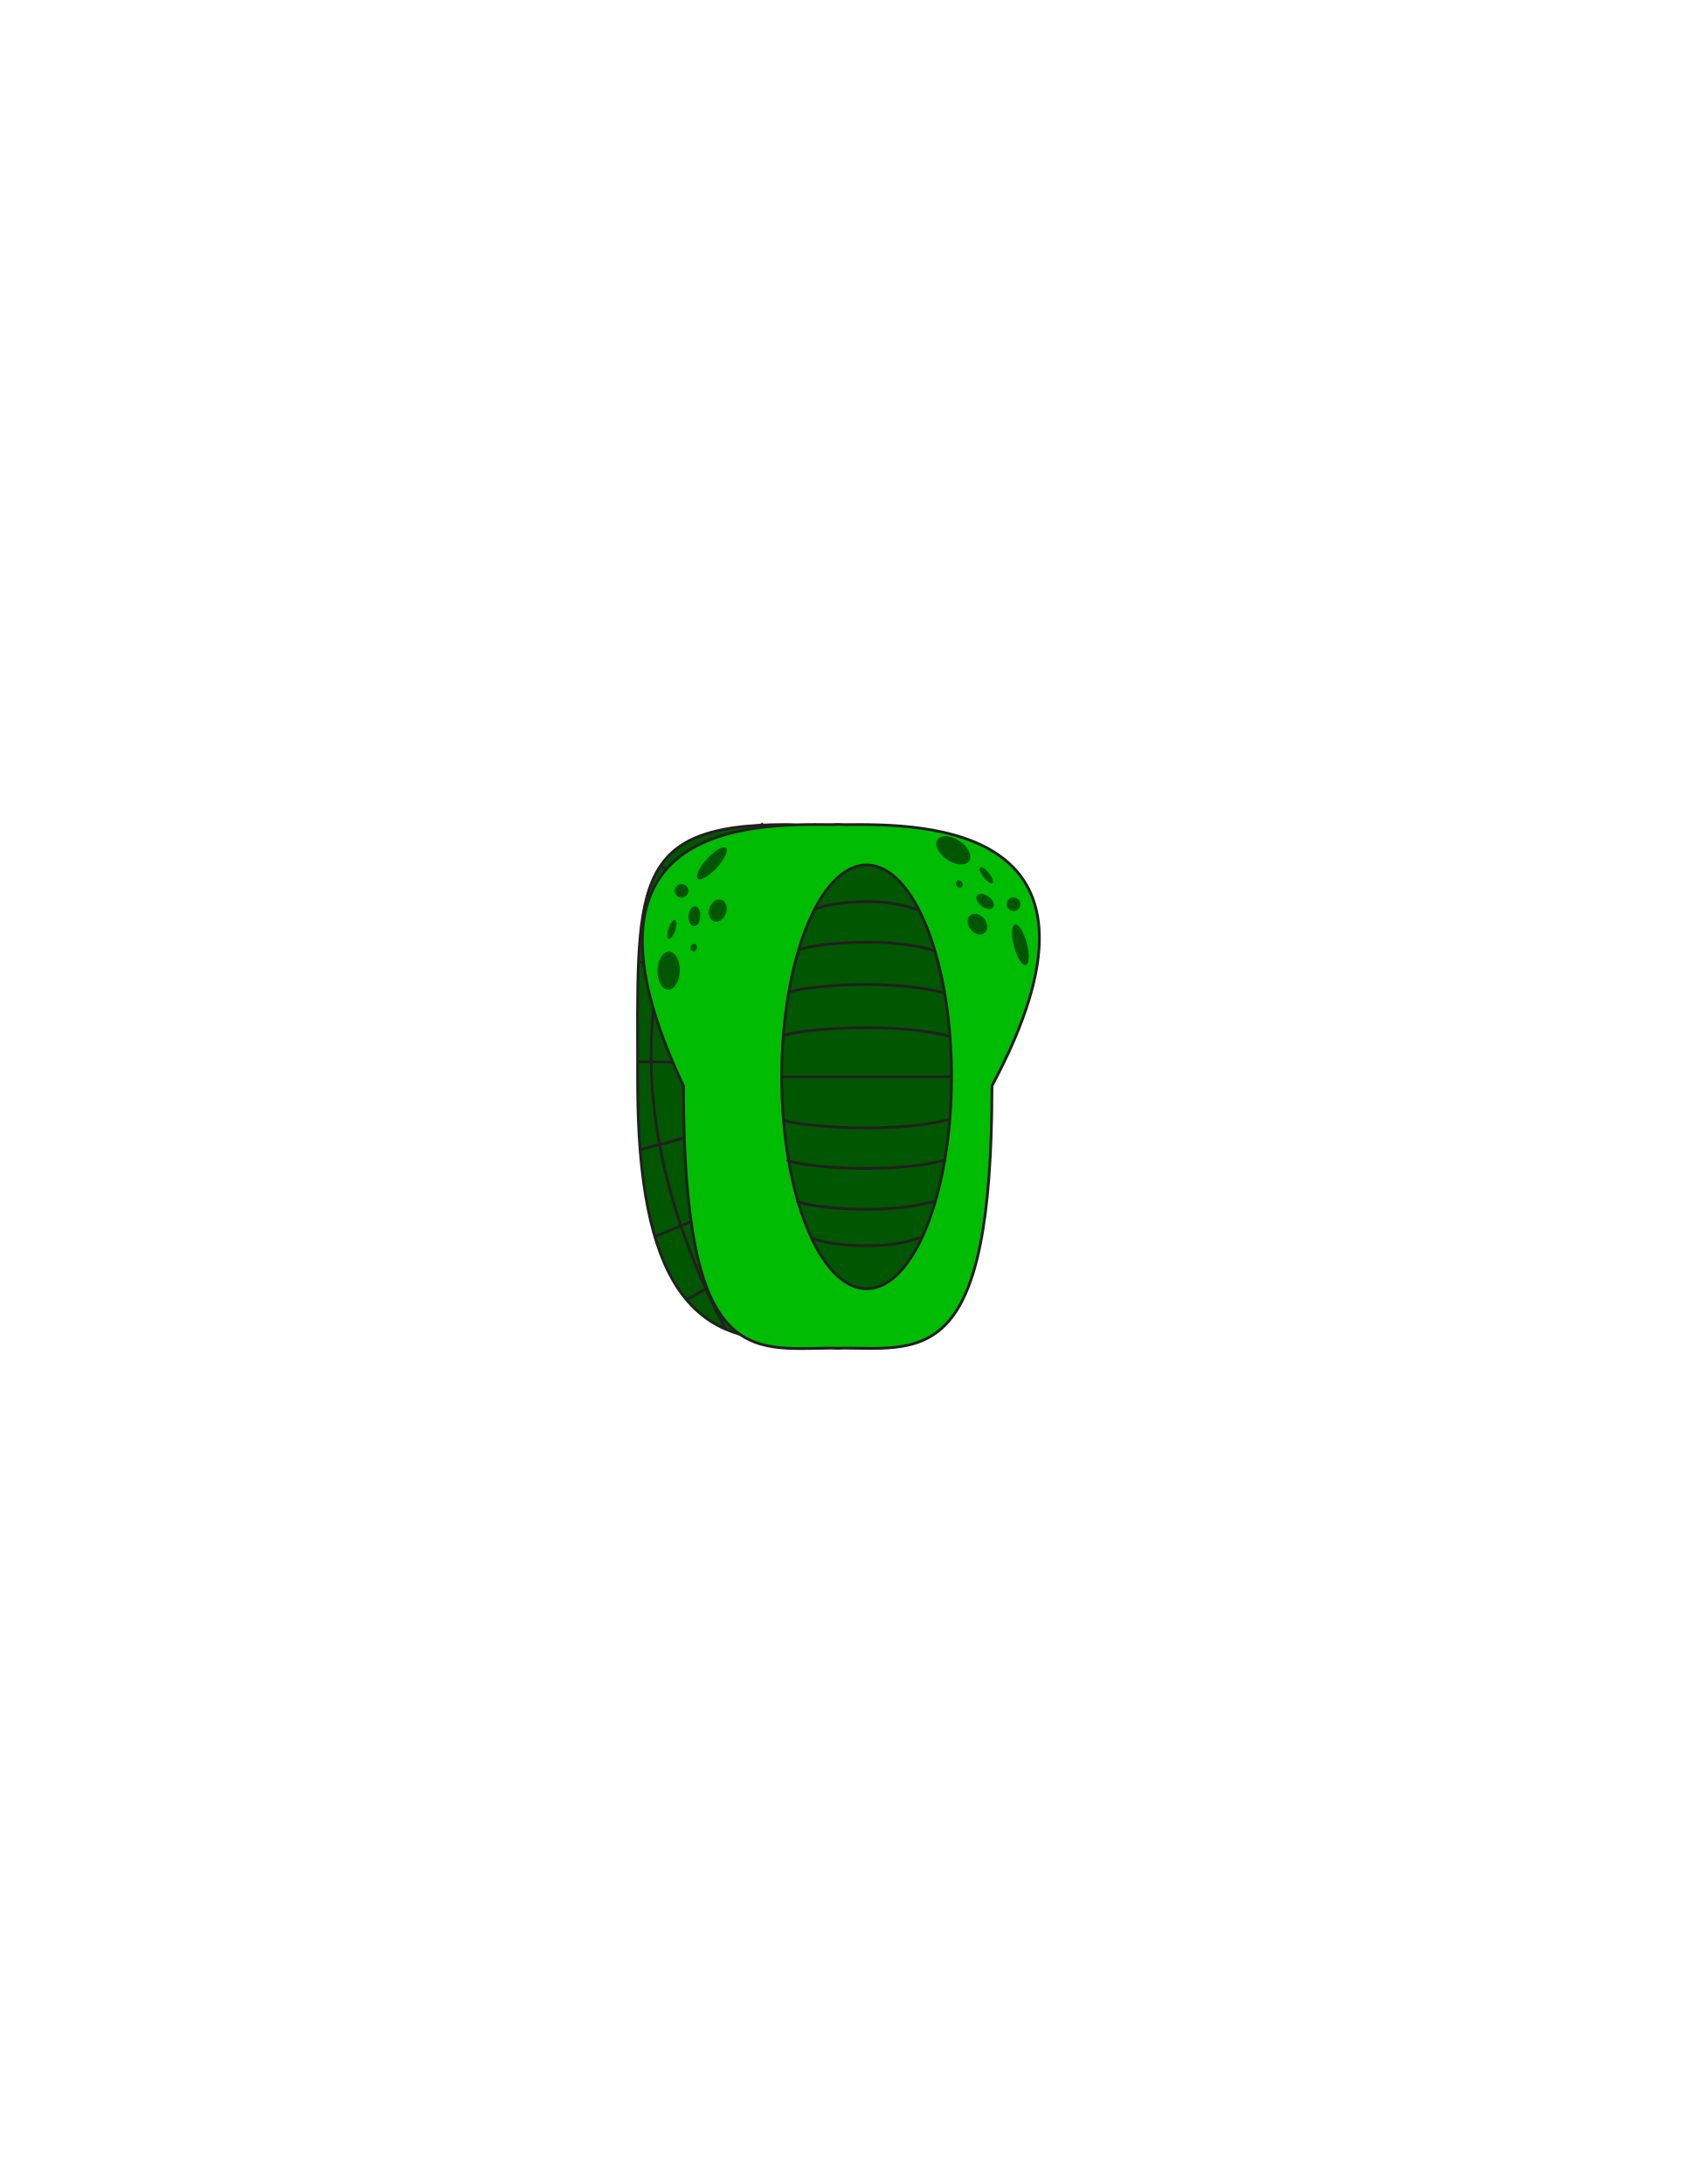
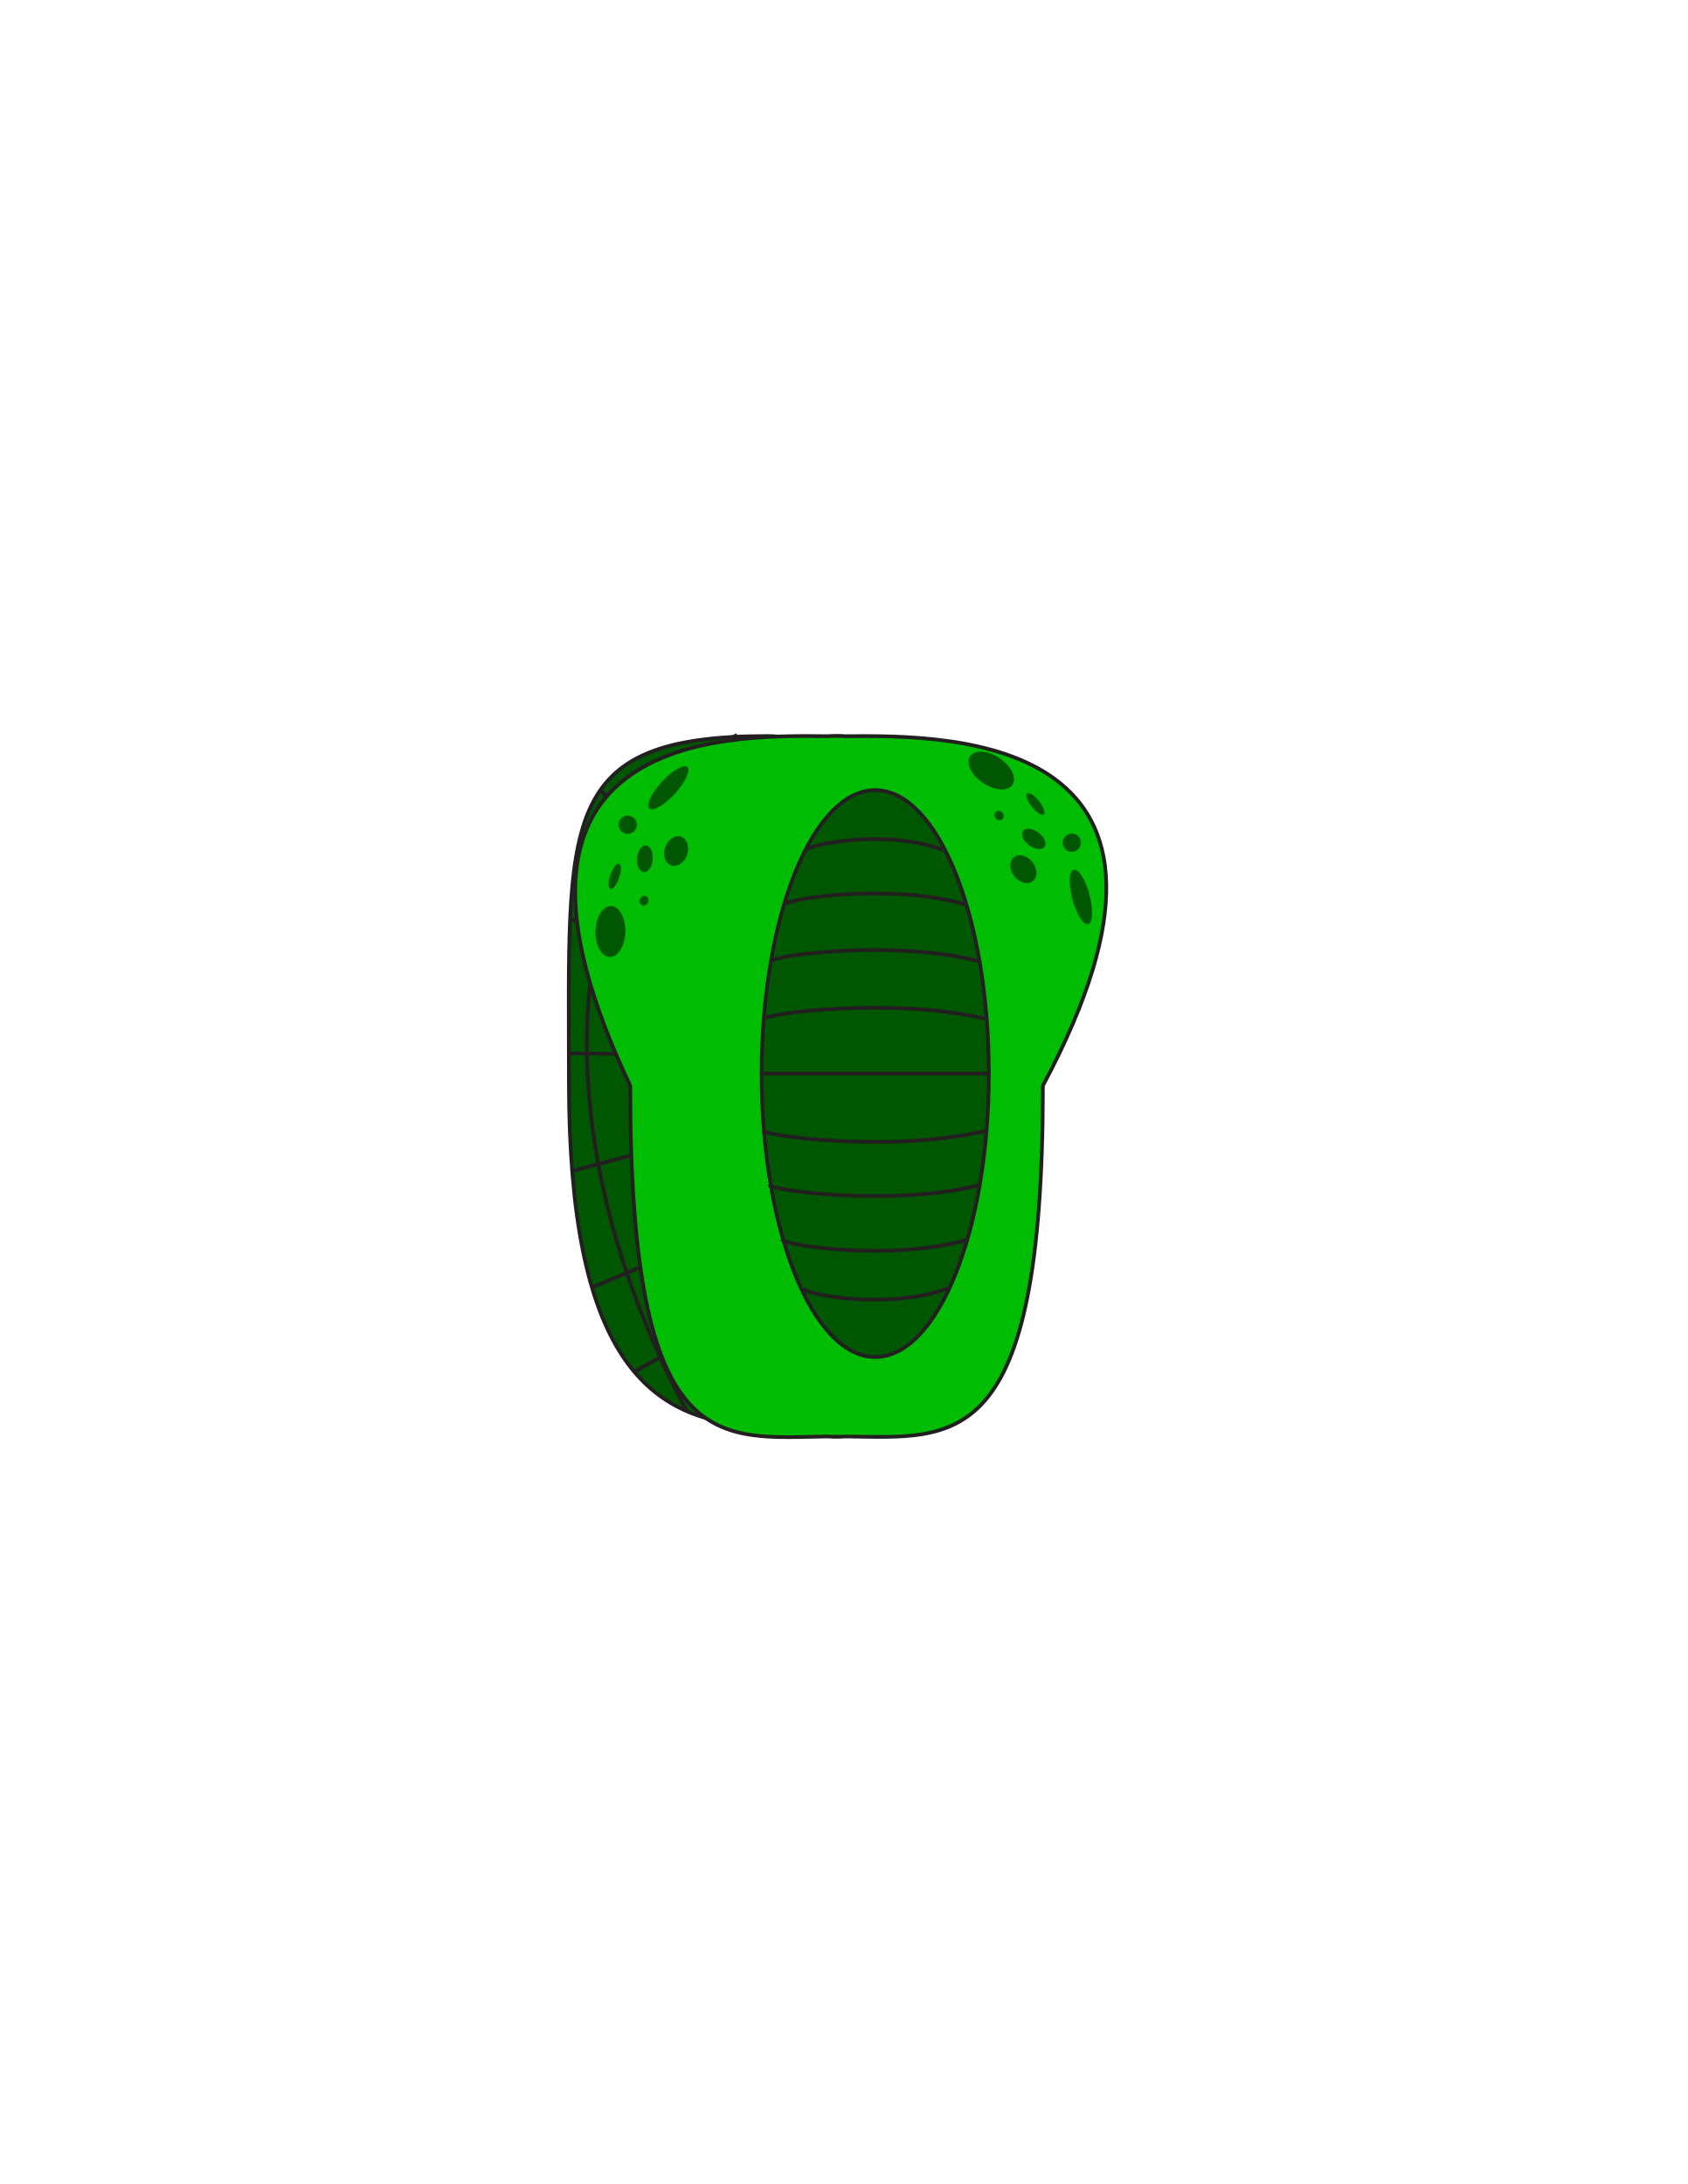
<svg xmlns="http://www.w3.org/2000/svg" version="1.1" id="Layer_1" x="0px" y="0px" width="612px" height="792px" viewBox="0 0 612 792" enable-background="new 0 0 612 792" xml:space="preserve">
-   <rect id="body_frame_1_" x="229.5" y="298.5" fill-opacity="0" fill="#BBBCBE" width="151" height="191" />
-   <path id="SECONDARY_21_" fill="#005601" stroke="#231F20" stroke-miterlimit="10" d="M337.529,392.5  c0,51.635-23.519,93.492-52.532,93.492c-32.997,0-53.796-19.325-53.796-93.492c0-70.5-3.535-93.492,53.796-93.492  C314.01,299.008,337.529,340.866,337.529,392.5z" />
-   <line fill="none" stroke="#231F20" stroke-miterlimit="10" x1="239.593" y1="313.533" x2="282.353" y2="356.858" />
-   <line fill="none" stroke="#231F20" stroke-miterlimit="10" x1="232" y1="348.667" x2="274" y2="370.11" />
-   <line fill="none" stroke="#231F20" stroke-miterlimit="10" x1="231" y1="385" x2="280" y2="385.667" />
-   <line fill="none" stroke="#231F20" stroke-miterlimit="10" x1="231.77" y1="417" x2="283.192" y2="403.334" />
-   <line fill="none" stroke="#231F20" stroke-miterlimit="10" x1="237.445" y1="448.472" x2="284.149" y2="429" />
-   <line fill="none" stroke="#231F20" stroke-miterlimit="10" x1="249" y1="471.334" x2="287.073" y2="449.472" />
-   <path fill="none" stroke="#231F20" stroke-miterlimit="10" d="M263.138,482.015c-41.769-78.579-33.632-158.199,13.63-183.321" />
-   <path id="PRIMARY_8_" fill="#00BC03" stroke="#231F20" stroke-miterlimit="10" d="M359.682,393.955c0-0.018,0-0.034,0-0.052  c0-0.037-0.019-0.079-0.001-0.111c50.652-94.784-23.796-95.062-53.567-94.75c-0.782-0.055-1.567-0.09-2.357-0.09  c-0.779,0-1.553,0.034-2.324,0.088c-29.789-0.366-98.765-0.388-53.602,94.755c0.016,0.033-0.001,0.072-0.001,0.108  c0,0.018,0,0.034,0,0.052s0,0.034,0,0.052c0,0.036,0.001,0.072,0.001,0.108c0.034,101.082,23.809,95.122,53.596,94.756  c0.773,0.054,1.549,0.088,2.33,0.088c0.792,0,1.579-0.035,2.363-0.09c29.77,0.311,53.527,5.095,53.562-94.751  c0-0.037,0.001-0.074,0.001-0.111C359.682,393.989,359.682,393.973,359.682,393.955z" />
-   <ellipse id="SECONDARY_22_" fill="#005601" stroke="#231F20" stroke-miterlimit="10" cx="314.238" cy="390.5" rx="30.791" ry="76.833" />
-   <line fill="none" stroke="#231F20" stroke-miterlimit="10" x1="283.447" y1="390.5" x2="345.028" y2="390.5" />
-   <path fill="none" stroke="#231F20" stroke-miterlimit="10" d="M284.043,375.743c0-1.554,35.49-6.079,60.391,0" />
-   <path fill="none" stroke="#231F20" stroke-miterlimit="10" d="M286.051,360.089c0-1.554,33.13-6.079,56.375,0" />
-   <path fill="none" stroke="#231F20" stroke-miterlimit="10" d="M289.566,344.749c0-1.554,29.007-6.079,49.359,0" />
-   <path fill="none" stroke="#231F20" stroke-miterlimit="10" d="M295.586,330.03c0-1.554,21.933-6.079,37.32,0" />
-   <path fill="none" stroke="#231F20" stroke-miterlimit="10" d="M284.041,405.939c0,1.555,35.49,6.079,60.391,0" />
-   <path fill="none" stroke="#231F20" stroke-miterlimit="10" d="M285.557,420.635c0,1.554,33.72,6.078,57.379,0" />
-   <path fill="none" stroke="#231F20" stroke-miterlimit="10" d="M289.055,435.463c0,1.555,29.597,6.08,50.363,0" />
-   <path fill="none" stroke="#231F20" stroke-miterlimit="10" d="M294.586,448.708c0,1.554,23.107,6.079,39.32,0" />
-   <ellipse id="SECONDARY_29_" transform="matrix(0.9997 0.0256 -0.0256 0.9997 9.0851 -6.0882)" fill="#005601" cx="242.454" cy="351.978" rx="4.046" ry="6.907" />
-   <circle id="SECONDARY_28_" fill="#005601" cx="247.139" cy="323.048" r="2.471" />
-   <ellipse id="SECONDARY_27_" transform="matrix(0.9454 0.326 -0.326 0.9454 125.7579 -63.2378)" fill="#005601" cx="251.567" cy="343.616" rx="1.183" ry="1.334" />
-   <ellipse id="SECONDARY_26_" transform="matrix(0.9976 0.0687 -0.0687 0.9976 23.4176 -16.5119)" fill="#005601" cx="251.83" cy="332.29" rx="2.126" ry="3.625" />
-   <ellipse id="SECONDARY_25_" transform="matrix(-0.7376 -0.6752 0.6752 -0.7376 237.2111 718.2363)" fill="#005601" cx="258.151" cy="313.031" rx="2.39" ry="7.625" />
-   <ellipse id="SECONDARY_24_" transform="matrix(-0.9454 -0.326 0.326 -0.9454 364.0828 735.1056)" fill="#005601" cx="243.634" cy="337.047" rx="1.25" ry="3.625" />
-   <ellipse id="SECONDARY_23_" transform="matrix(-0.9454 -0.3259 0.3259 -0.9454 398.7251 727.1794)" fill="#005601" cx="260.275" cy="330.19" rx="3.125" ry="4.125" />
-   <ellipse id="SECONDARY_36_" transform="matrix(-0.5609 0.8279 -0.8279 -0.5609 794.873 195.1259)" fill="#005601" cx="345.69" cy="308.36" rx="4.045" ry="6.907" />
-   <circle id="SECONDARY_35_" fill="#005601" cx="367.52" cy="327.913" r="2.471" />
-   <ellipse id="SECONDARY_34_" transform="matrix(-0.7845 0.6201 -0.6201 -0.7845 819.4504 356.3516)" fill="#005601" cx="347.814" cy="320.544" rx="1.183" ry="1.335" />
-   <ellipse id="SECONDARY_33_" transform="matrix(-0.5961 0.8029 -0.8029 -0.5961 832.5952 234.9419)" fill="#005601" cx="357.208" cy="326.876" rx="2.126" ry="3.624" />
-   <ellipse id="SECONDARY_32_" transform="matrix(0.9665 -0.2566 0.2566 0.9665 -75.5307 106.4367)" fill="#005601" cx="370.013" cy="342.59" rx="2.39" ry="7.625" />
-   <ellipse id="SECONDARY_31_" transform="matrix(0.7846 -0.6201 0.6201 0.7846 -119.7646 290.1342)" fill="#005601" cx="357.624" cy="317.41" rx="1.25" ry="3.625" />
-   <ellipse id="SECONDARY_30_" transform="matrix(0.7844 -0.6202 0.6202 0.7844 -131.4443 292.0518)" fill="#005601" cx="354.419" cy="335.12" rx="3.125" ry="4.125" />
+   <rect id="body_frame_1_" x="204" y="266.236" fill="#BBBCBE" fill-opacity="0" width="202" height="255.527" />
+   <path id="SECONDARY_21_" fill="#005601" stroke="#231F20" stroke-width="1.338" stroke-miterlimit="10" d="M348.516,391.993  c0,69.079-31.463,125.077-70.274,125.077c-44.142,0-71.965-25.854-71.965-125.077c0-94.317-4.729-125.078,71.965-125.078  C317.053,266.916,348.516,322.916,348.516,391.993z" />
+   <line fill="none" stroke="#231F20" stroke-width="1.338" stroke-miterlimit="10" x1="217.501" y1="286.348" x2="274.704" y2="344.31" />
+   <line fill="none" stroke="#231F20" stroke-width="1.338" stroke-miterlimit="10" x1="207.344" y1="333.352" x2="263.53" y2="362.039" />
+   <line fill="none" stroke="#231F20" stroke-width="1.338" stroke-miterlimit="10" x1="206.007" y1="381.959" x2="271.556" y2="382.852" />
+   <line fill="none" stroke="#231F20" stroke-width="1.338" stroke-miterlimit="10" x1="207.037" y1="424.771" x2="275.826" y2="406.487" />
+   <line fill="none" stroke="#231F20" stroke-width="1.338" stroke-miterlimit="10" x1="214.628" y1="466.874" x2="277.106" y2="440.824" />
+   <line fill="none" stroke="#231F20" stroke-width="1.338" stroke-miterlimit="10" x1="230.086" y1="497.461" x2="281.019" y2="468.212" />
+   <path fill="none" stroke="#231F20" stroke-width="1.338" stroke-miterlimit="10" d="M249,511.75  c-55.876-105.127-44.992-211.645,18.233-245.254" />
+   <path id="PRIMARY_8_" fill="#00BC03" stroke="#231F20" stroke-width="1.338" stroke-miterlimit="10" d="M378.15,393.94  c0-0.024,0-0.046,0-0.07c0-0.049-0.025-0.105-0.001-0.148c67.76-126.806-31.833-127.178-71.659-126.76  c-1.046-0.074-2.097-0.12-3.154-0.12c-1.042,0-2.077,0.045-3.108,0.118c-39.851-0.49-132.123-0.52-71.706,126.767  c0.021,0.044-0.001,0.097-0.001,0.145c0,0.024,0,0.046,0,0.07s0,0.046,0,0.069c0,0.048,0.001,0.097,0.001,0.145  c0.045,135.231,31.851,127.258,71.697,126.768c1.035,0.072,2.073,0.118,3.117,0.118c1.06,0,2.112-0.047,3.162-0.12  c39.824,0.415,71.606,6.815,71.652-126.762c0-0.05,0.001-0.1,0.001-0.149C378.15,393.986,378.15,393.964,378.15,393.94z" />
+   <ellipse id="SECONDARY_22_" fill="#005601" stroke="#231F20" stroke-width="1.338" stroke-miterlimit="10" cx="317.358" cy="389.317" rx="41.19" ry="102.79" />
+   <line fill="none" stroke="#231F20" stroke-width="1.338" stroke-miterlimit="10" x1="276.167" y1="389.317" x2="358.548" y2="389.317" />
+   <path fill="none" stroke="#231F20" stroke-width="1.338" stroke-miterlimit="10" d="M276.965,369.575  c0-2.079,47.477-8.133,80.787,0" />
+   <path fill="none" stroke="#231F20" stroke-width="1.338" stroke-miterlimit="10" d="M279.651,348.632  c0-2.079,44.319-8.133,75.416,0" />
+   <path fill="none" stroke="#231F20" stroke-width="1.338" stroke-miterlimit="10" d="M284.353,328.11c0-2.08,38.804-8.133,66.03,0" />
+   <path fill="none" stroke="#231F20" stroke-width="1.338" stroke-miterlimit="10" d="M292.406,308.418  c0-2.079,29.341-8.132,49.926,0" />
+   <path fill="none" stroke="#231F20" stroke-width="1.338" stroke-miterlimit="10" d="M276.962,409.973c0,2.08,47.478,8.132,80.788,0  " />
+   <path fill="none" stroke="#231F20" stroke-width="1.338" stroke-miterlimit="10" d="M278.99,429.633c0,2.08,45.109,8.132,76.758,0" />
+   <path fill="none" stroke="#231F20" stroke-width="1.338" stroke-miterlimit="10" d="M283.67,449.471c0,2.08,39.594,8.134,67.373,0" />
+   <path fill="none" stroke="#231F20" stroke-width="1.338" stroke-miterlimit="10" d="M291.069,467.19c0,2.079,30.912,8.133,52.6,0" />
+   <ellipse id="SECONDARY_29_" transform="matrix(0.0256 -0.9997 0.9997 0.0256 -122.0231 550.4097)" fill="#005601" cx="221.331" cy="337.799" rx="9.241" ry="5.413" />
+   <circle id="SECONDARY_28_" fill="#005601" cx="227.597" cy="299.078" r="3.306" />
+   <ellipse id="SECONDARY_27_" transform="matrix(0.3259 -0.9454 0.9454 0.3259 -151.3536 440.961)" fill="#005601" cx="233.525" cy="326.61" rx="1.785" ry="1.583" />
+   <ellipse id="SECONDARY_26_" transform="matrix(0.0687 -0.9976 0.9976 0.0687 -92.9127 523.3274)" fill="#005601" cx="233.852" cy="311.43" rx="4.849" ry="2.843" />
+   <ellipse id="SECONDARY_25_" transform="matrix(-0.6752 0.7376 -0.7376 -0.6752 616.6973 299.8285)" fill="#005601" cx="242.337" cy="285.69" rx="10.2" ry="3.198" />
+   <ellipse id="SECONDARY_24_" transform="matrix(-0.3259 0.9454 -0.9454 -0.3259 595.9896 210.6443)" fill="#005601" cx="222.9" cy="317.792" rx="4.85" ry="1.672" />
+   <ellipse id="SECONDARY_23_" transform="matrix(-0.3259 0.9454 -0.9454 -0.3259 616.8469 177.4402)" fill="#005601" cx="245.163" cy="308.638" rx="5.518" ry="4.181" />
+   <ellipse id="SECONDARY_36_" transform="matrix(0.8279 0.5609 -0.5609 0.8279 218.6176 -153.5134)" fill="#005601" cx="359.425" cy="279.432" rx="9.24" ry="5.412" />
+   <circle id="SECONDARY_35_" fill="#005601" cx="388.636" cy="305.586" r="3.306" />
+   <ellipse id="SECONDARY_34_" transform="matrix(0.62 0.7846 -0.7846 0.62 369.7289 -171.8614)" fill="#005601" cx="362.284" cy="295.755" rx="1.785" ry="1.583" />
+   <ellipse id="SECONDARY_33_" transform="matrix(0.8029 0.5961 -0.5961 0.8029 255.222 -163.4877)" fill="#005601" cx="374.85" cy="304.222" rx="4.848" ry="2.844" />
+   <ellipse id="SECONDARY_32_" transform="matrix(-0.2566 -0.9665 0.9665 -0.2566 178.1754 787.525)" fill="#005601" cx="391.948" cy="325.241" rx="10.201" ry="3.197" />
+   <ellipse id="SECONDARY_31_" transform="matrix(-0.6201 -0.7846 0.7846 -0.6201 379.501 766.8584)" fill="#005601" cx="375.437" cy="291.537" rx="4.85" ry="1.672" />
+   <ellipse id="SECONDARY_30_" transform="matrix(-0.6203 -0.7844 0.7844 -0.6203 354.0088 801.8083)" fill="#005601" cx="371.089" cy="315.213" rx="5.518" ry="4.18" />
</svg>
